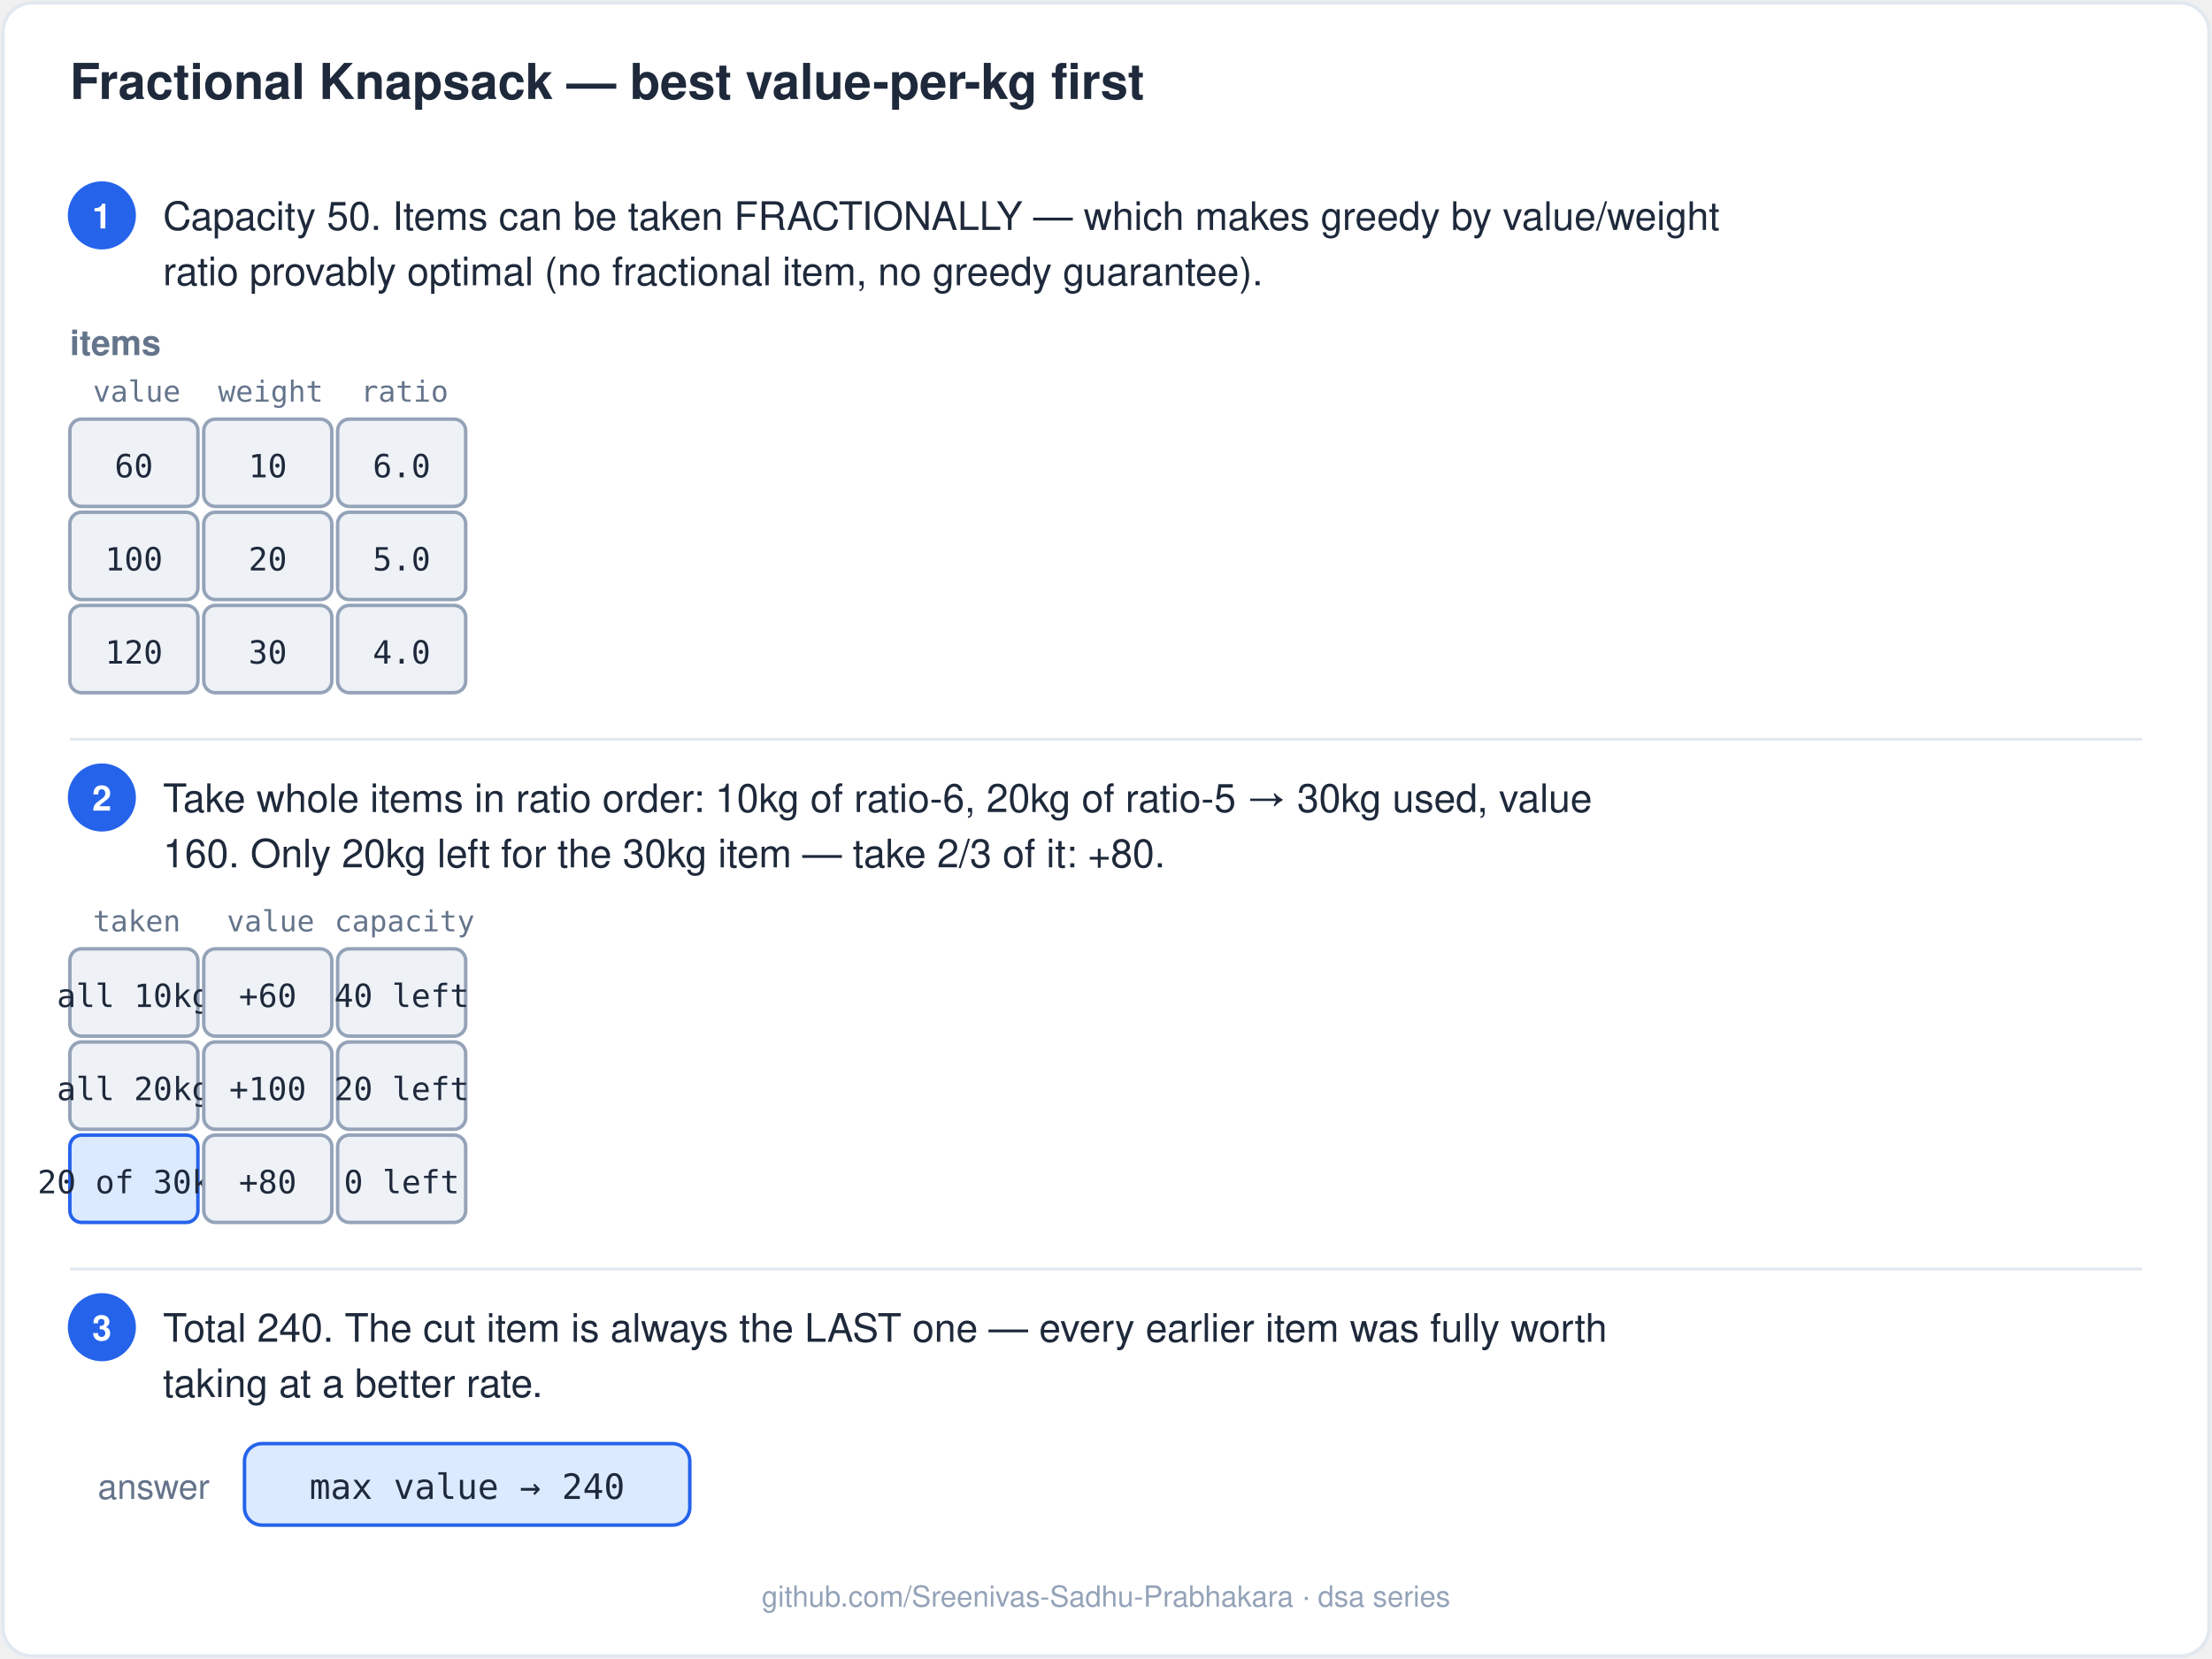
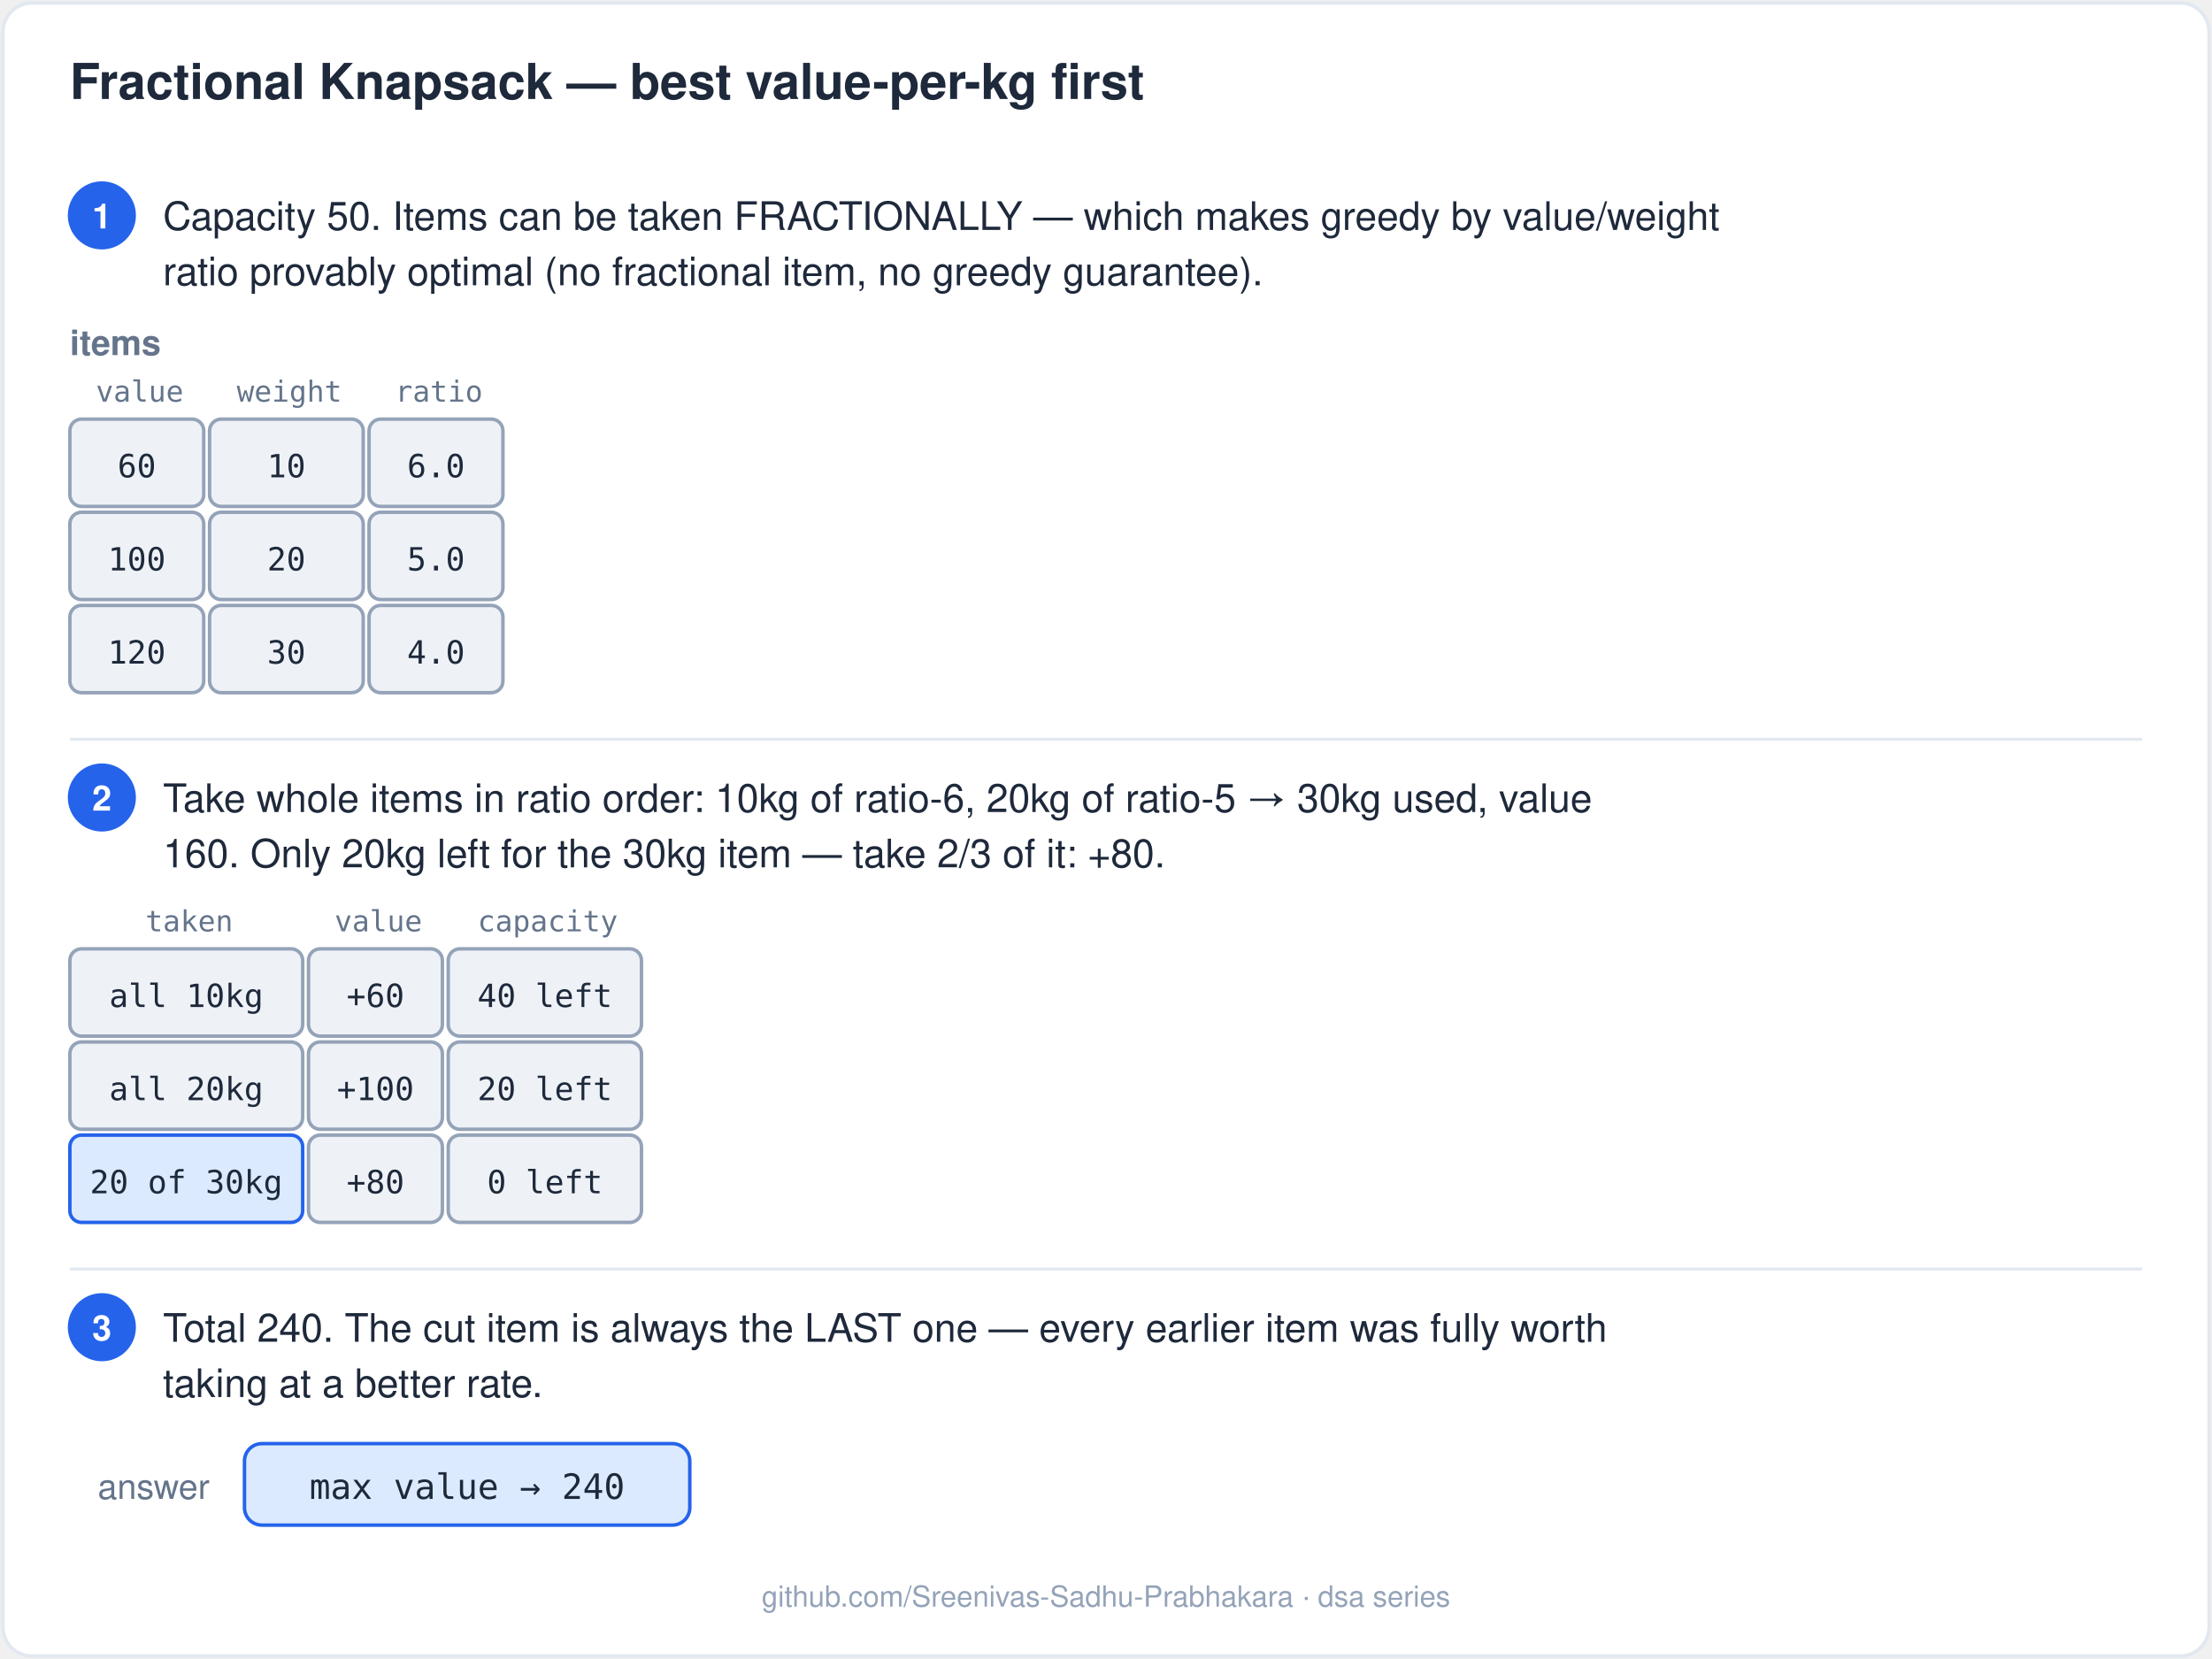
<svg xmlns="http://www.w3.org/2000/svg" width="760" height="570" viewBox="0 0 760 570" role="img" aria-label="Step-by-step visual walkthrough">
  <defs>
    <marker id="arr" markerWidth="8" markerHeight="8" refX="6" refY="3" orient="auto">
      <path d="M0,0 L7,3 L0,6 z" fill="context-stroke" />
    </marker>
  </defs>
  <rect x="1.0" y="1.0" width="758.0" height="568.0" rx="10" fill="#ffffff" stroke="#e2e8f0" stroke-width="1.2" />
  <text x="24.0" y="34.0" font-family="-apple-system,Segoe UI,Helvetica,Arial,sans-serif" font-size="17" fill="#1e293b" text-anchor="start" font-weight="600">Fractional Knapsack — best value-per-kg first</text>
  <circle cx="35.0" cy="74.0" r="11" fill="#2563eb" stroke="#2563eb" stroke-width="1.4" />
  <text x="35.0" y="78.5" font-family="-apple-system,Segoe UI,Helvetica,Arial,sans-serif" font-size="12" fill="#ffffff" text-anchor="middle" font-weight="600">1</text>
  <text x="56.0" y="79.0" font-family="-apple-system,Segoe UI,Helvetica,Arial,sans-serif" font-size="13.5" fill="#1e293b" text-anchor="start">Capacity 50. Items can be taken FRACTIONALLY — which makes greedy by value/weight</text>
  <text x="56.0" y="98.0" font-family="-apple-system,Segoe UI,Helvetica,Arial,sans-serif" font-size="13.5" fill="#1e293b" text-anchor="start">ratio provably optimal (no fractional item, no greedy guarantee).</text>
  <text x="24.0" y="122.0" font-family="-apple-system,Segoe UI,Helvetica,Arial,sans-serif" font-size="12" fill="#64748b" text-anchor="start" font-weight="600">items</text>
-   <text x="47.0" y="138.0" font-family="ui-monospace,Menlo,monospace" font-size="10" fill="#64748b" text-anchor="middle">value</text>
-   <text x="93.0" y="138.0" font-family="ui-monospace,Menlo,monospace" font-size="10" fill="#64748b" text-anchor="middle">weight</text>
-   <text x="139.0" y="138.0" font-family="ui-monospace,Menlo,monospace" font-size="10" fill="#64748b" text-anchor="middle">ratio</text>
-   <rect x="24.0" y="144.0" width="44.0" height="30.0" rx="4" fill="#eef2f7" stroke="#94a3b8" stroke-width="1.2" />
-   <text x="46.0" y="164.0" font-family="ui-monospace,Menlo,monospace" font-size="11" fill="#1e293b" text-anchor="middle">60</text>
-   <rect x="70.0" y="144.0" width="44.0" height="30.0" rx="4" fill="#eef2f7" stroke="#94a3b8" stroke-width="1.2" />
-   <text x="92.0" y="164.0" font-family="ui-monospace,Menlo,monospace" font-size="11" fill="#1e293b" text-anchor="middle">10</text>
-   <rect x="116.0" y="144.0" width="44.0" height="30.0" rx="4" fill="#eef2f7" stroke="#94a3b8" stroke-width="1.2" />
-   <text x="138.0" y="164.0" font-family="ui-monospace,Menlo,monospace" font-size="11" fill="#1e293b" text-anchor="middle">6.0</text>
-   <rect x="24.0" y="176.0" width="44.0" height="30.0" rx="4" fill="#eef2f7" stroke="#94a3b8" stroke-width="1.2" />
-   <text x="46.0" y="196.0" font-family="ui-monospace,Menlo,monospace" font-size="11" fill="#1e293b" text-anchor="middle">100</text>
-   <rect x="70.0" y="176.0" width="44.0" height="30.0" rx="4" fill="#eef2f7" stroke="#94a3b8" stroke-width="1.2" />
-   <text x="92.0" y="196.0" font-family="ui-monospace,Menlo,monospace" font-size="11" fill="#1e293b" text-anchor="middle">20</text>
-   <rect x="116.0" y="176.0" width="44.0" height="30.0" rx="4" fill="#eef2f7" stroke="#94a3b8" stroke-width="1.2" />
-   <text x="138.0" y="196.0" font-family="ui-monospace,Menlo,monospace" font-size="11" fill="#1e293b" text-anchor="middle">5.0</text>
-   <rect x="24.0" y="208.0" width="44.0" height="30.0" rx="4" fill="#eef2f7" stroke="#94a3b8" stroke-width="1.2" />
-   <text x="46.0" y="228.0" font-family="ui-monospace,Menlo,monospace" font-size="11" fill="#1e293b" text-anchor="middle">120</text>
-   <rect x="70.0" y="208.0" width="44.0" height="30.0" rx="4" fill="#eef2f7" stroke="#94a3b8" stroke-width="1.2" />
-   <text x="92.0" y="228.0" font-family="ui-monospace,Menlo,monospace" font-size="11" fill="#1e293b" text-anchor="middle">30</text>
-   <rect x="116.0" y="208.0" width="44.0" height="30.0" rx="4" fill="#eef2f7" stroke="#94a3b8" stroke-width="1.2" />
-   <text x="138.0" y="228.0" font-family="ui-monospace,Menlo,monospace" font-size="11" fill="#1e293b" text-anchor="middle">4.0</text>
+   <text x="48.0" y="138.0" font-family="ui-monospace,Menlo,monospace" font-size="10" fill="#64748b" text-anchor="middle">value</text>
+   <text x="99.4" y="138.0" font-family="ui-monospace,Menlo,monospace" font-size="10" fill="#64748b" text-anchor="middle">weight</text>
+   <text x="150.8" y="138.0" font-family="ui-monospace,Menlo,monospace" font-size="10" fill="#64748b" text-anchor="middle">ratio</text>
+   <rect x="24.0" y="144.0" width="46.0" height="30.0" rx="4" fill="#eef2f7" stroke="#94a3b8" stroke-width="1.2" />
+   <text x="47.0" y="164.0" font-family="ui-monospace,Menlo,monospace" font-size="11" fill="#1e293b" text-anchor="middle">60</text>
+   <rect x="72.0" y="144.0" width="52.8" height="30.0" rx="4" fill="#eef2f7" stroke="#94a3b8" stroke-width="1.2" />
+   <text x="98.4" y="164.0" font-family="ui-monospace,Menlo,monospace" font-size="11" fill="#1e293b" text-anchor="middle">10</text>
+   <rect x="126.8" y="144.0" width="46.0" height="30.0" rx="4" fill="#eef2f7" stroke="#94a3b8" stroke-width="1.2" />
+   <text x="149.8" y="164.0" font-family="ui-monospace,Menlo,monospace" font-size="11" fill="#1e293b" text-anchor="middle">6.0</text>
+   <rect x="24.0" y="176.0" width="46.0" height="30.0" rx="4" fill="#eef2f7" stroke="#94a3b8" stroke-width="1.2" />
+   <text x="47.0" y="196.0" font-family="ui-monospace,Menlo,monospace" font-size="11" fill="#1e293b" text-anchor="middle">100</text>
+   <rect x="72.0" y="176.0" width="52.8" height="30.0" rx="4" fill="#eef2f7" stroke="#94a3b8" stroke-width="1.2" />
+   <text x="98.4" y="196.0" font-family="ui-monospace,Menlo,monospace" font-size="11" fill="#1e293b" text-anchor="middle">20</text>
+   <rect x="126.8" y="176.0" width="46.0" height="30.0" rx="4" fill="#eef2f7" stroke="#94a3b8" stroke-width="1.2" />
+   <text x="149.8" y="196.0" font-family="ui-monospace,Menlo,monospace" font-size="11" fill="#1e293b" text-anchor="middle">5.0</text>
+   <rect x="24.0" y="208.0" width="46.0" height="30.0" rx="4" fill="#eef2f7" stroke="#94a3b8" stroke-width="1.2" />
+   <text x="47.0" y="228.0" font-family="ui-monospace,Menlo,monospace" font-size="11" fill="#1e293b" text-anchor="middle">120</text>
+   <rect x="72.0" y="208.0" width="52.8" height="30.0" rx="4" fill="#eef2f7" stroke="#94a3b8" stroke-width="1.2" />
+   <text x="98.4" y="228.0" font-family="ui-monospace,Menlo,monospace" font-size="11" fill="#1e293b" text-anchor="middle">30</text>
+   <rect x="126.8" y="208.0" width="46.0" height="30.0" rx="4" fill="#eef2f7" stroke="#94a3b8" stroke-width="1.2" />
+   <text x="149.8" y="228.0" font-family="ui-monospace,Menlo,monospace" font-size="11" fill="#1e293b" text-anchor="middle">4.0</text>
  <line x1="24.0" y1="254.0" x2="736.0" y2="254.0" stroke="#e2e8f0" stroke-width="1" />
  <circle cx="35.0" cy="274.0" r="11" fill="#2563eb" stroke="#2563eb" stroke-width="1.4" />
  <text x="35.0" y="278.5" font-family="-apple-system,Segoe UI,Helvetica,Arial,sans-serif" font-size="12" fill="#ffffff" text-anchor="middle" font-weight="600">2</text>
  <text x="56.0" y="279.0" font-family="-apple-system,Segoe UI,Helvetica,Arial,sans-serif" font-size="13.5" fill="#1e293b" text-anchor="start">Take whole items in ratio order: 10kg of ratio-6, 20kg of ratio-5 → 30kg used, value</text>
  <text x="56.0" y="298.0" font-family="-apple-system,Segoe UI,Helvetica,Arial,sans-serif" font-size="13.5" fill="#1e293b" text-anchor="start">160. Only 20kg left for the 30kg item — take 2/3 of it: +80.</text>
-   <text x="47.0" y="320.0" font-family="ui-monospace,Menlo,monospace" font-size="10" fill="#64748b" text-anchor="middle">taken</text>
-   <text x="93.0" y="320.0" font-family="ui-monospace,Menlo,monospace" font-size="10" fill="#64748b" text-anchor="middle">value</text>
-   <text x="139.0" y="320.0" font-family="ui-monospace,Menlo,monospace" font-size="10" fill="#64748b" text-anchor="middle">capacity</text>
-   <rect x="24.0" y="326.0" width="44.0" height="30.0" rx="4" fill="#eef2f7" stroke="#94a3b8" stroke-width="1.2" />
-   <text x="46.0" y="346.0" font-family="ui-monospace,Menlo,monospace" font-size="11" fill="#1e293b" text-anchor="middle">all 10kg</text>
-   <rect x="70.0" y="326.0" width="44.0" height="30.0" rx="4" fill="#eef2f7" stroke="#94a3b8" stroke-width="1.2" />
-   <text x="92.0" y="346.0" font-family="ui-monospace,Menlo,monospace" font-size="11" fill="#1e293b" text-anchor="middle">+60</text>
-   <rect x="116.0" y="326.0" width="44.0" height="30.0" rx="4" fill="#eef2f7" stroke="#94a3b8" stroke-width="1.2" />
-   <text x="138.0" y="346.0" font-family="ui-monospace,Menlo,monospace" font-size="11" fill="#1e293b" text-anchor="middle">40 left</text>
-   <rect x="24.0" y="358.0" width="44.0" height="30.0" rx="4" fill="#eef2f7" stroke="#94a3b8" stroke-width="1.2" />
-   <text x="46.0" y="378.0" font-family="ui-monospace,Menlo,monospace" font-size="11" fill="#1e293b" text-anchor="middle">all 20kg</text>
-   <rect x="70.0" y="358.0" width="44.0" height="30.0" rx="4" fill="#eef2f7" stroke="#94a3b8" stroke-width="1.2" />
-   <text x="92.0" y="378.0" font-family="ui-monospace,Menlo,monospace" font-size="11" fill="#1e293b" text-anchor="middle">+100</text>
-   <rect x="116.0" y="358.0" width="44.0" height="30.0" rx="4" fill="#eef2f7" stroke="#94a3b8" stroke-width="1.2" />
-   <text x="138.0" y="378.0" font-family="ui-monospace,Menlo,monospace" font-size="11" fill="#1e293b" text-anchor="middle">20 left</text>
-   <rect x="24.0" y="390.0" width="44.0" height="30.0" rx="4" fill="#dbeafe" stroke="#2563eb" stroke-width="1.2" />
-   <text x="46.0" y="410.0" font-family="ui-monospace,Menlo,monospace" font-size="11" fill="#1e293b" text-anchor="middle">20 of 30kg</text>
-   <rect x="70.0" y="390.0" width="44.0" height="30.0" rx="4" fill="#eef2f7" stroke="#94a3b8" stroke-width="1.2" />
-   <text x="92.0" y="410.0" font-family="ui-monospace,Menlo,monospace" font-size="11" fill="#1e293b" text-anchor="middle">+80</text>
-   <rect x="116.0" y="390.0" width="44.0" height="30.0" rx="4" fill="#eef2f7" stroke="#94a3b8" stroke-width="1.2" />
-   <text x="138.0" y="410.0" font-family="ui-monospace,Menlo,monospace" font-size="11" fill="#1e293b" text-anchor="middle">0 left</text>
+   <text x="65.0" y="320.0" font-family="ui-monospace,Menlo,monospace" font-size="10" fill="#64748b" text-anchor="middle">taken</text>
+   <text x="130.0" y="320.0" font-family="ui-monospace,Menlo,monospace" font-size="10" fill="#64748b" text-anchor="middle">value</text>
+   <text x="188.2" y="320.0" font-family="ui-monospace,Menlo,monospace" font-size="10" fill="#64748b" text-anchor="middle">capacity</text>
+   <rect x="24.0" y="326.0" width="80.0" height="30.0" rx="4" fill="#eef2f7" stroke="#94a3b8" stroke-width="1.2" />
+   <text x="64.0" y="346.0" font-family="ui-monospace,Menlo,monospace" font-size="11" fill="#1e293b" text-anchor="middle">all 10kg</text>
+   <rect x="106.0" y="326.0" width="46.0" height="30.0" rx="4" fill="#eef2f7" stroke="#94a3b8" stroke-width="1.2" />
+   <text x="129.0" y="346.0" font-family="ui-monospace,Menlo,monospace" font-size="11" fill="#1e293b" text-anchor="middle">+60</text>
+   <rect x="154.0" y="326.0" width="66.4" height="30.0" rx="4" fill="#eef2f7" stroke="#94a3b8" stroke-width="1.2" />
+   <text x="187.2" y="346.0" font-family="ui-monospace,Menlo,monospace" font-size="11" fill="#1e293b" text-anchor="middle">40 left</text>
+   <rect x="24.0" y="358.0" width="80.0" height="30.0" rx="4" fill="#eef2f7" stroke="#94a3b8" stroke-width="1.2" />
+   <text x="64.0" y="378.0" font-family="ui-monospace,Menlo,monospace" font-size="11" fill="#1e293b" text-anchor="middle">all 20kg</text>
+   <rect x="106.0" y="358.0" width="46.0" height="30.0" rx="4" fill="#eef2f7" stroke="#94a3b8" stroke-width="1.2" />
+   <text x="129.0" y="378.0" font-family="ui-monospace,Menlo,monospace" font-size="11" fill="#1e293b" text-anchor="middle">+100</text>
+   <rect x="154.0" y="358.0" width="66.4" height="30.0" rx="4" fill="#eef2f7" stroke="#94a3b8" stroke-width="1.2" />
+   <text x="187.2" y="378.0" font-family="ui-monospace,Menlo,monospace" font-size="11" fill="#1e293b" text-anchor="middle">20 left</text>
+   <rect x="24.0" y="390.0" width="80.0" height="30.0" rx="4" fill="#dbeafe" stroke="#2563eb" stroke-width="1.2" />
+   <text x="64.0" y="410.0" font-family="ui-monospace,Menlo,monospace" font-size="11" fill="#1e293b" text-anchor="middle">20 of 30kg</text>
+   <rect x="106.0" y="390.0" width="46.0" height="30.0" rx="4" fill="#eef2f7" stroke="#94a3b8" stroke-width="1.2" />
+   <text x="129.0" y="410.0" font-family="ui-monospace,Menlo,monospace" font-size="11" fill="#1e293b" text-anchor="middle">+80</text>
+   <rect x="154.0" y="390.0" width="66.4" height="30.0" rx="4" fill="#eef2f7" stroke="#94a3b8" stroke-width="1.2" />
+   <text x="187.2" y="410.0" font-family="ui-monospace,Menlo,monospace" font-size="11" fill="#1e293b" text-anchor="middle">0 left</text>
  <line x1="24.0" y1="436.0" x2="736.0" y2="436.0" stroke="#e2e8f0" stroke-width="1" />
  <circle cx="35.0" cy="456.0" r="11" fill="#2563eb" stroke="#2563eb" stroke-width="1.4" />
  <text x="35.0" y="460.5" font-family="-apple-system,Segoe UI,Helvetica,Arial,sans-serif" font-size="12" fill="#ffffff" text-anchor="middle" font-weight="600">3</text>
  <text x="56.0" y="461.0" font-family="-apple-system,Segoe UI,Helvetica,Arial,sans-serif" font-size="13.5" fill="#1e293b" text-anchor="start">Total 240. The cut item is always the LAST one — every earlier item was fully worth</text>
  <text x="56.0" y="480.0" font-family="-apple-system,Segoe UI,Helvetica,Arial,sans-serif" font-size="13.5" fill="#1e293b" text-anchor="start">taking at a better rate.</text>
  <text x="72.0" y="515.0" font-family="-apple-system,Segoe UI,Helvetica,Arial,sans-serif" font-size="12" fill="#64748b" text-anchor="end">answer</text>
  <rect x="84.0" y="496.0" width="153.0" height="28.0" rx="6" fill="#dbeafe" stroke="#2563eb" stroke-width="1.2" />
  <text x="160.5" y="515.0" font-family="ui-monospace,Menlo,monospace" font-size="12" fill="#1e293b" text-anchor="middle">max value → 240</text>
  <text x="380.0" y="552.0" font-family="-apple-system,Segoe UI,Helvetica,Arial,sans-serif" font-size="10" fill="#94a3b8" text-anchor="middle">github.com/Sreenivas-Sadhu-Prabhakara · dsa series</text>
</svg>
